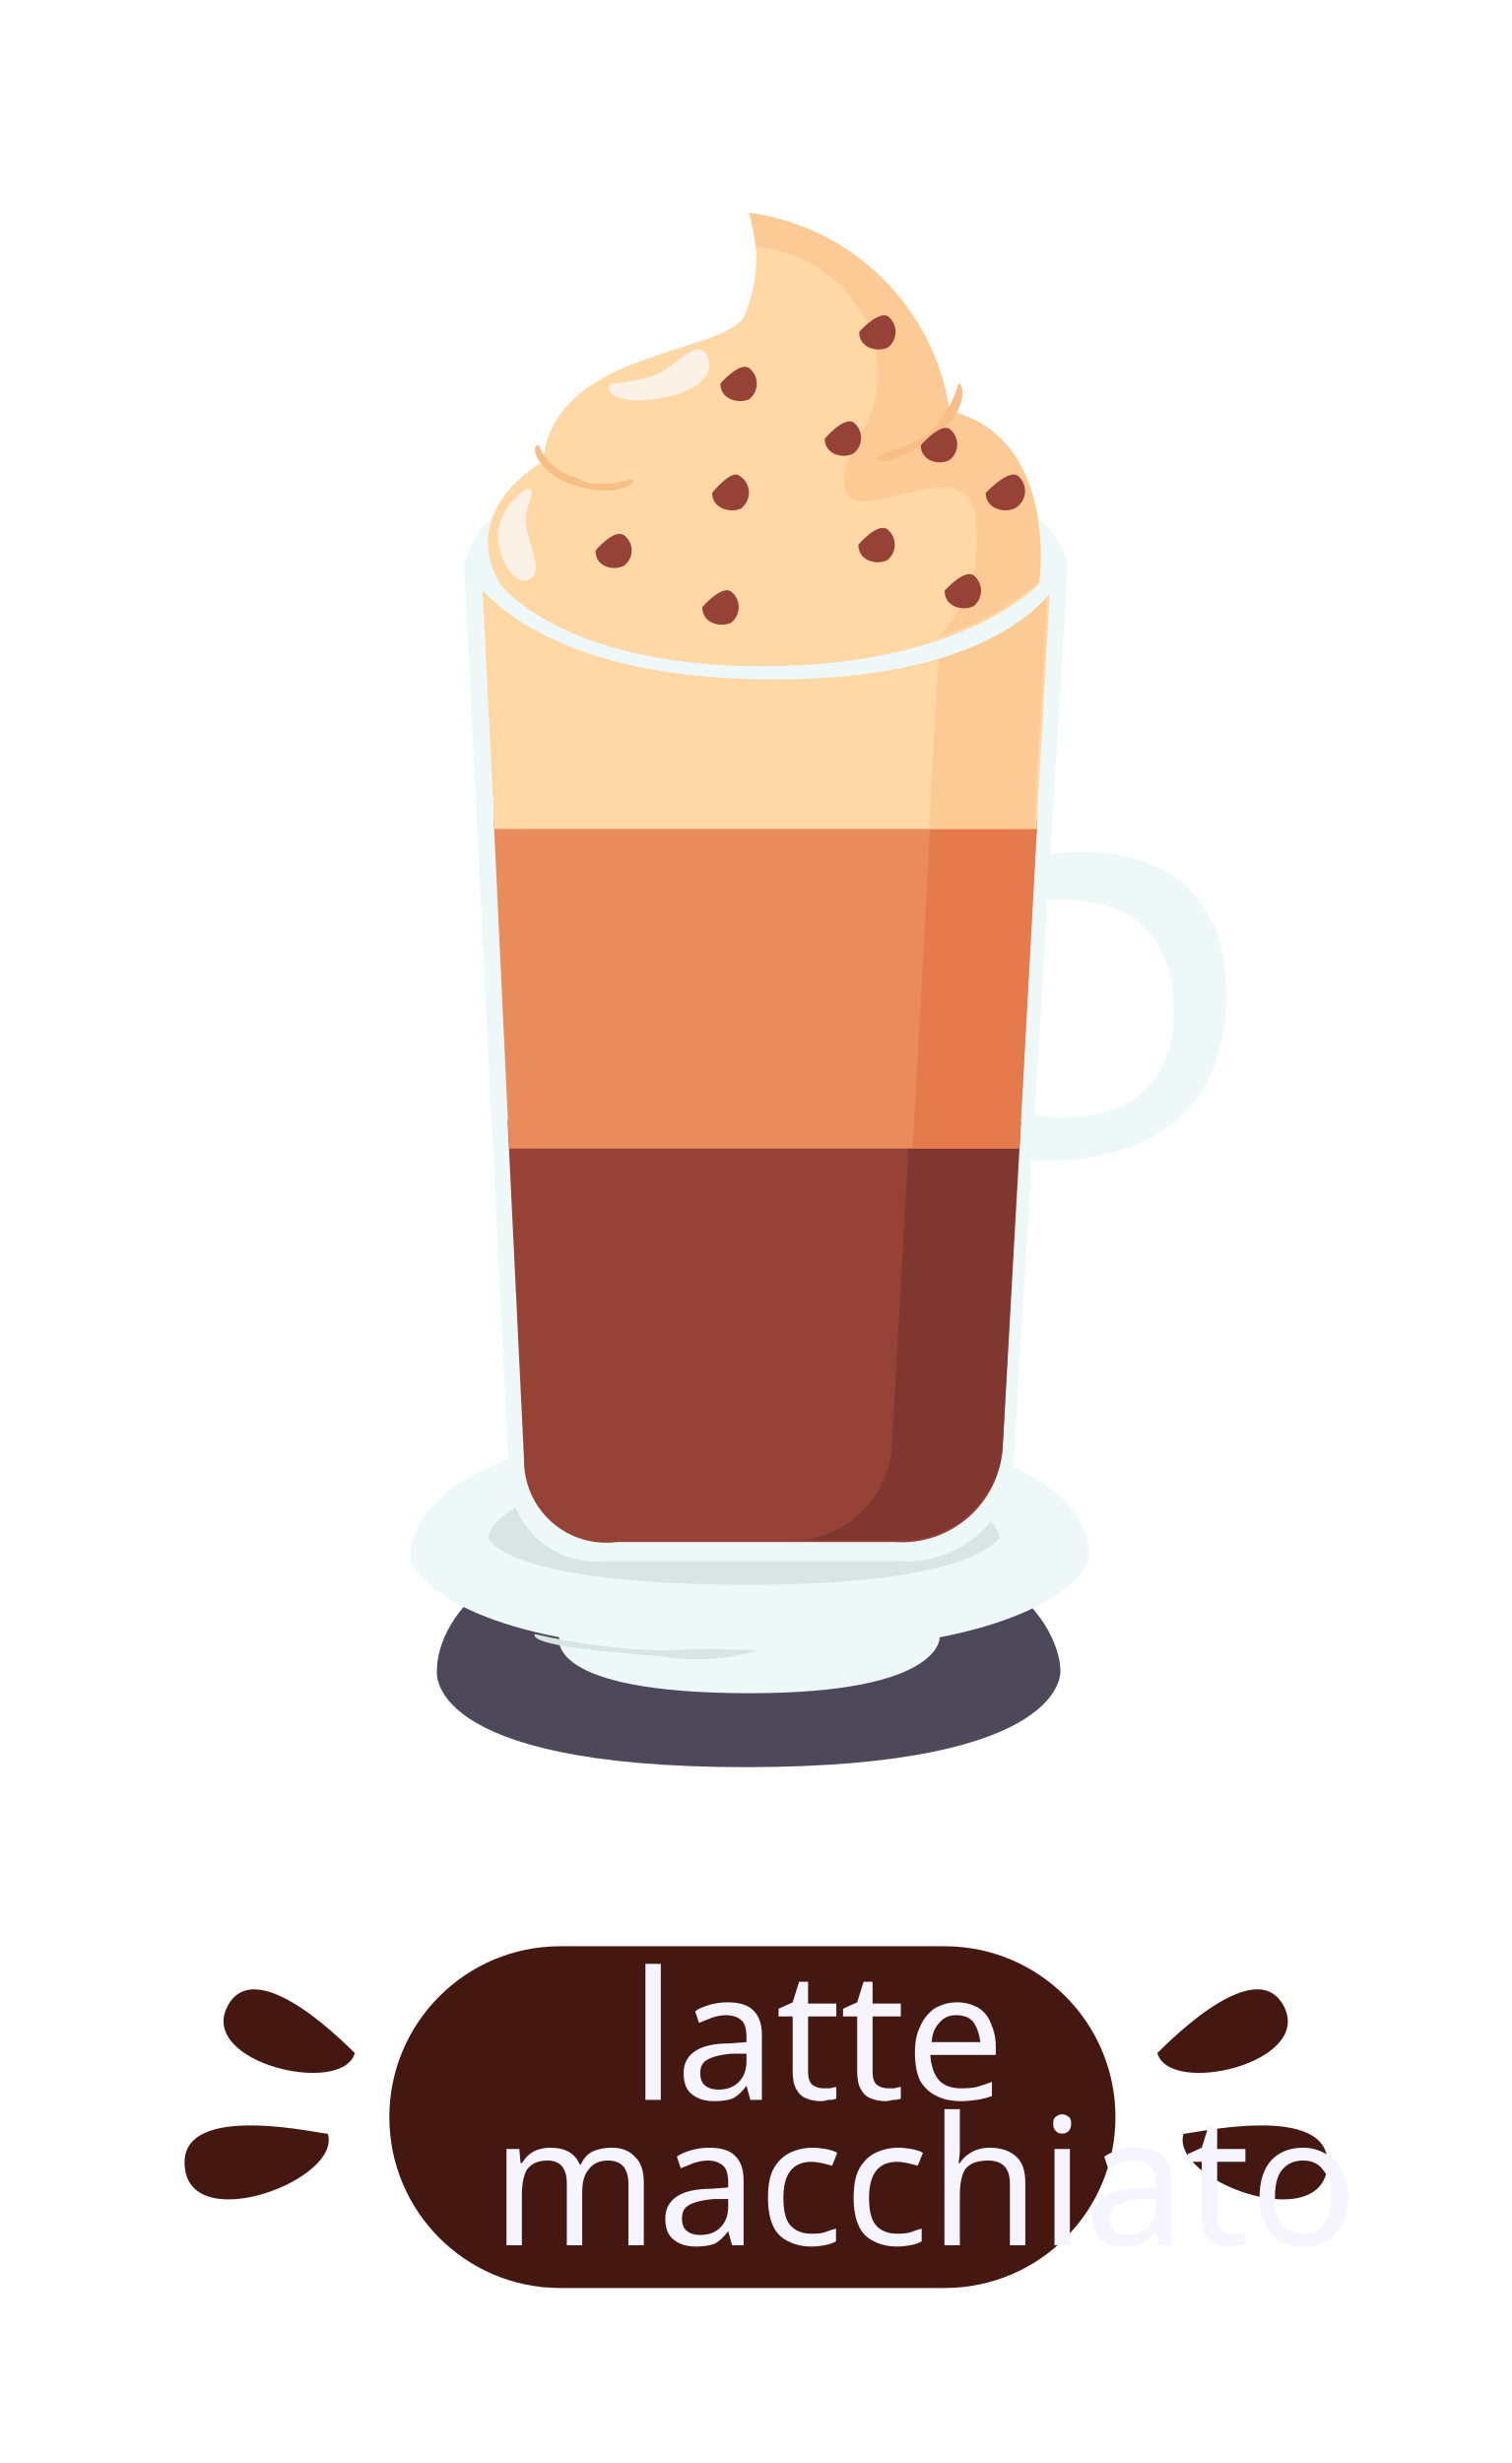
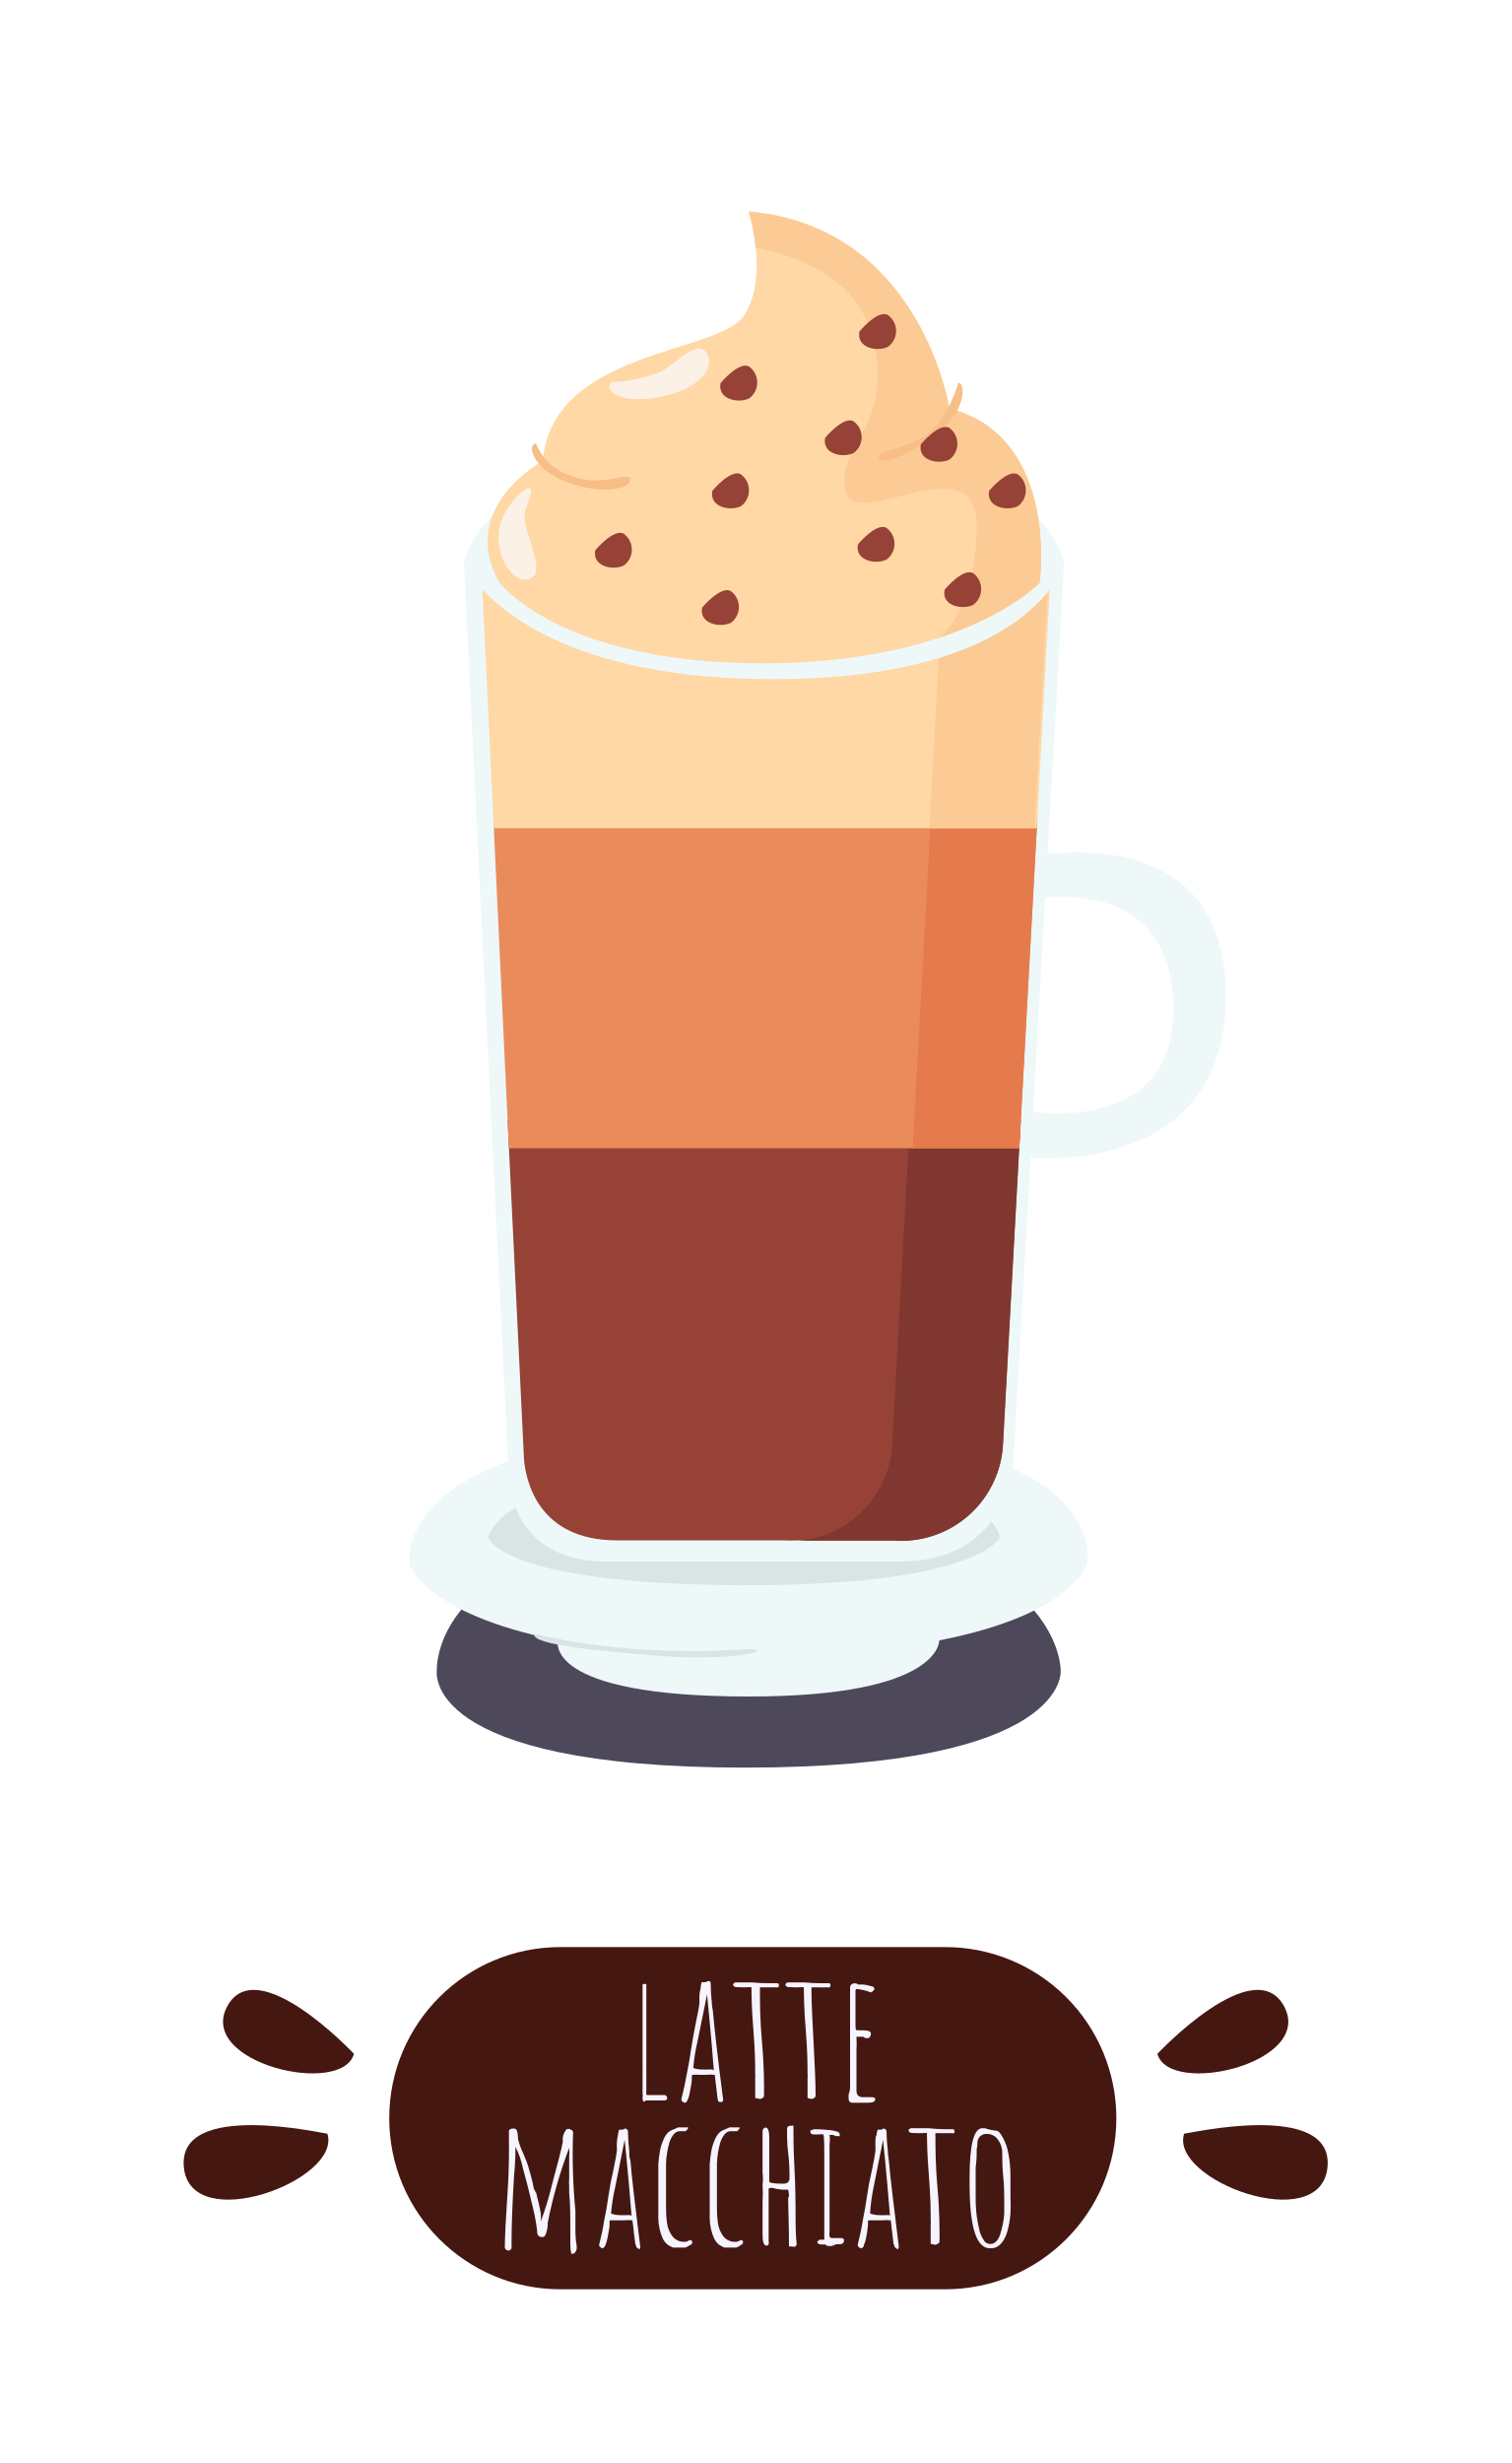
- <svg xmlns="http://www.w3.org/2000/svg" viewBox="0 0 18.4 29.98">
+ <svg xmlns="http://www.w3.org/2000/svg" viewBox="0 0 92.06 150">
  <defs>
-     <style>.cls-1{fill:none;}.cls-2{fill:#4d495b;}.cls-3{fill:#eef8f9;}.cls-4{fill:#dae4e5;}.cls-5{fill:#964236;}.cls-6{fill:#7f372f;}.cls-7{fill:#ea8b5c;}.cls-8{fill:#e57b4c;}.cls-9{fill:#ffd8a6;}.cls-10{fill:#fccb95;}.cls-11{fill:#f7be86;}.cls-12{fill:#fcf1e6;}.cls-13{fill:#451711;}.cls-14{font-size:2.17px;fill:#f5f4ff;font-family:AmaticSC-Regular, Amatic SC;}</style>
+     <style>.cls-1{fill:none;}.cls-2{fill:#4d495b;}.cls-3{fill:#eef8f9;}.cls-4{fill:#dae4e5;}.cls-5{fill:#964236;}.cls-6{fill:#7f372f;}.cls-7{fill:#ea8b5c;}.cls-8{fill:#e57b4c;}.cls-9{fill:#ffd8a6;}.cls-10{fill:#fccb95;}.cls-11{fill:#f7be86;}.cls-12{fill:#fcf1e6;}.cls-13{fill:#451711;}.cls-14{fill:#f5f4ff;}</style>
  </defs>
  <g id="coffee_types_illustration_pack" data-name="coffee types illustration pack">
-     <rect class="cls-1" width="18.4" height="29.98" rx="8" />
-     <path class="cls-2" d="M5.32,20.33s-.1-1.77,3.76-1.77,3.83,1.77,3.83,1.77.13,1.18-3.83,1.18S5.32,20.33,5.32,20.33Z" />
-     <path class="cls-3" d="M9.17,17.38C4.71,17.38,5,19,5,19s.18.61,1.81.93h0s-.2.68,2.32.68c2.35,0,2.31-.68,2.31-.68h0c1.63-.32,1.81-.93,1.81-.93S13.62,17.38,9.17,17.38Z" />
-     <path class="cls-4" d="M9.14,17.87c-3.09,0-3.2.84-3.2.84s.14.58,3.18.58c2.8,0,3.05-.58,3.05-.58S12.1,17.87,9.14,17.87Z" />
-     <path class="cls-4" d="M9.22,20.09a10.49,10.49,0,0,0-1.17,0,7.76,7.76,0,0,1-1.54-.2c-.06.14.89.22,1.53.27A2.61,2.61,0,0,0,9.22,20.09Z" />
-     <path class="cls-3" d="M12.45,10.45V11s1.81-.44,1.84,1.27-1.84,1.28-1.84,1.28v.57s2.48.3,2.48-2S12.45,10.45,12.45,10.45Z" />
-     <path class="cls-3" d="M12.34,17.79,13,6.88H5.65L6.2,18a1.06,1.06,0,0,0,1.19,1h3.55A1.29,1.29,0,0,0,12.34,17.79Z" />
-     <path class="cls-5" d="M6.18,13.64l.2,4.13a1,1,0,0,0,1.13,1h3.38a1.23,1.23,0,0,0,1.32-1.2l.22-3.91Z" />
-     <path class="cls-6" d="M11.08,13.64l-.22,3.91a1.23,1.23,0,0,1-1.32,1.2h1.35a1.24,1.24,0,0,0,1.32-1.2l.21-3.91Z" />
-     <polygon class="cls-7" points="6.01 9.96 6.2 13.98 12.41 13.98 12.63 9.96 6.01 9.96" />
-     <polygon class="cls-8" points="11.33 9.96 11.11 13.98 12.41 13.98 12.63 9.96 11.33 9.96" />
-     <polygon class="cls-9" points="12.62 10.09 12.8 6.88 5.86 6.88 6.02 10.09 12.62 10.09" />
-     <polygon class="cls-10" points="11.49 6.88 11.31 10.09 12.59 10.09 12.77 6.88 11.49 6.88" />
-     <path class="cls-3" d="M9.3,5.42c-3.51,0-3.65,1.46-3.65,1.46s.62,1.39,3.77,1.39S13,6.88,13,6.88,12.81,5.42,9.3,5.42Z" />
-     <path class="cls-9" d="M11.56,5A2.85,2.85,0,0,0,9.12,2.59a1.78,1.78,0,0,1-.07,1.28c-.32.45-2.32.41-2.44,1.75,0,0-1.05.57-.52,1.49,0,0,.73,1,3.19,1s3.37-1,3.37-1S12.91,5.33,11.56,5Z" />
-     <path class="cls-10" d="M11.56,5A2.86,2.86,0,0,0,9.12,2.59,3.61,3.61,0,0,1,9.2,3a1.69,1.69,0,0,1,1.41,1.05c.31,1.09-.44,1.37-.32,1.9s1.6-.59,1.59.44a1.64,1.64,0,0,1-.46,1.36,3.15,3.15,0,0,0,1.23-.67S12.9,5.33,11.56,5Z" />
-     <path class="cls-11" d="M7,5.81a.65.65,0,0,1-.44-.39c-.13,0,0,.35.44.49s.72,0,.71-.06S7.33,6,7,5.81Z" />
-     <path class="cls-12" d="M8.59,4.3c-.13-.17-.36.16-.6.26a2.26,2.26,0,0,1-.55.11c-.09.06,0,.27.58.18S8.72,4.47,8.59,4.3Z" />
-     <path class="cls-12" d="M6.41,6.23c.07-.23.1-.27,0-.28a.8.8,0,0,0-.35.53c0,.33.21.68.4.56S6.33,6.45,6.41,6.23Z" />
-     <path class="cls-11" d="M11.67,4.67a1.33,1.33,0,0,1-.41.64c-.26.17-.57.18-.57.27s.35,0,.73-.3S11.73,4.66,11.67,4.67Z" />
-     <path class="cls-5" d="M10.81,3.85c-.12-.07-.35.19-.35.19,0,.2.22.25.35.19A.24.24,0,0,0,10.81,3.85Z" />
-     <path class="cls-5" d="M9.12,4.48c-.12-.08-.35.19-.35.19,0,.19.22.25.35.19A.24.24,0,0,0,9.12,4.48Z" />
-     <path class="cls-5" d="M10.39,5.14c-.12-.07-.35.2-.35.2,0,.19.22.25.35.18A.24.24,0,0,0,10.39,5.14Z" />
-     <path class="cls-5" d="M11.56,5.22c-.12-.07-.35.2-.35.2,0,.19.22.25.35.18A.24.24,0,0,0,11.56,5.22Z" />
-     <path class="cls-5" d="M12.39,5.79C12.27,5.71,12,6,12,6c0,.19.22.25.35.19A.24.24,0,0,0,12.39,5.79Z" />
-     <path class="cls-5" d="M11.85,7c-.12-.07-.35.19-.35.19,0,.2.22.25.35.19A.24.24,0,0,0,11.85,7Z" />
-     <path class="cls-5" d="M10.8,6.44c-.12-.08-.35.19-.35.19,0,.2.22.25.35.19A.24.24,0,0,0,10.8,6.44Z" />
-     <path class="cls-5" d="M8.9,7.2c-.12-.08-.35.19-.35.19,0,.2.22.25.35.19A.24.24,0,0,0,8.9,7.2Z" />
-     <path class="cls-5" d="M7.59,6.51c-.12-.07-.34.19-.34.19,0,.2.21.25.34.19A.23.23,0,0,0,7.59,6.51Z" />
-     <path class="cls-5" d="M9,5.79C8.9,5.71,8.67,6,8.67,6c0,.19.22.25.35.19A.24.24,0,0,0,9,5.79Z" />
-     <path class="cls-13" d="M13.58,25.77a2.08,2.08,0,0,1-2.08,2.08H6.82a2.08,2.08,0,0,1-2.08-2.08h0a2.08,2.08,0,0,1,2.08-2.08H11.5a2.08,2.08,0,0,1,2.08,2.08Z" />
-     <path class="cls-13" d="M2.77,24.42c-.36.69,1.4,1.1,1.55.57C4.32,25,3.13,23.73,2.77,24.42Z" />
-     <path class="cls-13" d="M2.25,26.38c.08.84,1.92.15,1.74-.41C4,26,2.16,25.54,2.25,26.38Z" />
-     <path class="cls-13" d="M15.63,24.42c.36.69-1.39,1.1-1.54.57C14.09,25,15.27,23.73,15.63,24.42Z" />
-     <path class="cls-13" d="M16.16,26.38c-.09.84-1.93.15-1.75-.41C14.41,26,16.24,25.54,16.16,26.38Z" />
-     <text class="cls-14" transform="translate(7.67 25.56)">latte<tspan x="-1.69" y="1.77">macchiato</tspan>
-     </text>
+     <rect class="cls-1" x="-0.05" y="-0.09" width="92.17" height="150.17" rx="8" />
+     <path class="cls-2" d="M26.61,101.72s-.5-8.84,18.79-8.84,19.21,8.84,19.21,8.84.64,5.93-19.21,5.93S26.61,101.72,26.61,101.72Z" />
+     <path class="cls-3" d="M45.86,87c-22.33,0-20.92,8.28-20.92,8.28s.91,3,9.05,4.62h0s-1,3.42,11.61,3.42c11.79,0,11.61-3.42,11.61-3.42h0c8.13-1.58,9-4.62,9-4.62S68.18,87,45.86,87Z" />
+     <path class="cls-4" d="M45.74,89.4c-15.47,0-16,4.23-16,4.23s.67,2.91,15.89,2.91c14,0,15.28-2.91,15.28-2.91S60.53,89.4,45.74,89.4Z" />
+     <path class="cls-4" d="M46.1,100.51c-.15-.26-1.33.16-5.82,0a40.63,40.63,0,0,1-7.72-1c-.31.68,4.45,1.08,7.64,1.34S46.26,100.78,46.1,100.51Z" />
+     <path class="cls-3" d="M62.32,52.26l-.06,2.61s9-2.22,9.22,6.36c.18,8.26-9.22,6.4-9.22,6.4v2.84S74.67,72,74.67,60.66,62.32,52.26,62.32,52.26Z" />
+     <path class="cls-3" d="M61.73,89l3.08-54.65H28.26L31,90.1c.11,1.24.86,5,5.95,5H54.76C60.65,95.12,61.58,90.55,61.73,89Z" />
+     <path class="cls-5" d="M30.92,68.23l1,20.67c.11,1.22.82,4.91,5.66,4.91H54.48a6.21,6.21,0,0,0,6.63-6l1.07-19.6Z" />
+     <path class="cls-6" d="M55.43,68.23l-1.07,19.6a6.21,6.21,0,0,1-6.63,6h6.74a6.19,6.19,0,0,0,6.62-6l1.08-19.6Z" />
+     <polygon class="cls-7" points="30.05 49.8 31 69.93 62.09 69.93 63.19 49.8 30.05 49.8" />
+     <polygon class="cls-8" points="56.7 49.8 55.59 69.93 62.09 69.93 63.19 49.8 56.7 49.8" />
+     <polygon class="cls-9" points="63.15 50.44 64.03 34.36 29.31 34.36 30.08 50.44 63.15 50.44" />
+     <polygon class="cls-10" points="57.49 34.36 56.61 50.44 63.02 50.44 63.9 34.36 57.49 34.36" />
+     <path class="cls-3" d="M46.54,27.05c-17.59,0-18.28,7.31-18.28,7.31s3.09,7,18.85,7,17.7-7,17.7-7S64.13,27.05,46.54,27.05Z" />
+     <path class="cls-9" d="M57.84,24.88s-1.71-11.08-12.22-12c0,0,1.26,4.11-.34,6.39s-11.65,2.06-12.22,8.8c0,0-5.25,2.85-2.63,7.42,0,0,3.68,4.91,16,4.91s16.9-4.91,16.9-4.91S64.58,26.59,57.84,24.88Z" />
+     <path class="cls-10" d="M57.82,24.88s-1.71-11.08-12.22-12a12.1,12.1,0,0,1,.42,2.2c2.52.5,6.09,1.81,7.07,5.26,1.55,5.48-2.21,6.85-1.6,9.52s8-3,8,2.2-2.31,6.79-2.32,6.79c4.36-1.44,6.16-3.36,6.16-3.36S64.56,26.59,57.82,24.88Z" />
+     <path class="cls-11" d="M34.84,29a3.43,3.43,0,0,1-2.2-2c-.62.13-.07,1.75,2.2,2.47s3.63.19,3.55-.3S36.68,29.71,34.84,29Z" />
+     <path class="cls-12" d="M43,21.45c-.63-.83-1.8.8-3,1.29a9.67,9.67,0,0,1-2.74.54c-.49.34.23,1.4,2.87.91S43.6,22.28,43,21.45Z" />
+     <path class="cls-12" d="M32,31.1c.37-1.11.52-1.34.12-1.37a4,4,0,0,0-1.74,2.63c-.2,1.68,1.05,3.43,2,2.83S31.66,32.22,32,31.1Z" />
+     <path class="cls-11" d="M58.38,23.32s-.69,2.36-2,3.2-2.89.91-2.86,1.37,1.72,0,3.62-1.55S58.72,23.24,58.38,23.32Z" />
+     <path class="cls-5" d="M54.09,19.19c-.61-.37-1.74,1-1.74,1-.2,1,1.09,1.26,1.74.93A1.19,1.19,0,0,0,54.09,19.19Z" />
+     <path class="cls-5" d="M45.64,22.33c-.61-.37-1.75,1-1.75,1-.2,1,1.1,1.26,1.75.93A1.2,1.2,0,0,0,45.64,22.33Z" />
+     <path class="cls-5" d="M52,25.66c-.6-.36-1.74,1-1.74,1-.2,1,1.09,1.25,1.74.93A1.2,1.2,0,0,0,52,25.66Z" />
+     <path class="cls-5" d="M57.83,26.06c-.61-.36-1.74,1-1.74,1-.2,1,1.09,1.25,1.74.93A1.2,1.2,0,0,0,57.83,26.06Z" />
+     <path class="cls-5" d="M62,28.89c-.61-.36-1.75,1-1.75,1-.2,1,1.1,1.26,1.75.94A1.21,1.21,0,0,0,62,28.89Z" />
+     <path class="cls-5" d="M59.28,34.91c-.61-.36-1.74,1-1.74,1-.21,1,1.09,1.25,1.74.93A1.2,1.2,0,0,0,59.28,34.91Z" />
+     <path class="cls-5" d="M54,32.15c-.61-.36-1.74,1-1.74,1-.21,1,1.09,1.25,1.74.93A1.2,1.2,0,0,0,54,32.15Z" />
+     <path class="cls-5" d="M44.52,36c-.61-.36-1.75,1-1.75,1-.2,1,1.1,1.25,1.75.93A1.2,1.2,0,0,0,44.52,36Z" />
+     <path class="cls-5" d="M38,32.51c-.6-.36-1.74,1-1.74,1-.2,1,1.09,1.25,1.74.93A1.2,1.2,0,0,0,38,32.51Z" />
+     <path class="cls-5" d="M45.13,28.89c-.61-.36-1.74,1-1.74,1-.2,1,1.09,1.26,1.74.94A1.2,1.2,0,0,0,45.13,28.89Z" />
+     <path class="cls-13" d="M68,129a10.42,10.42,0,0,1-10.42,10.42H34.13A10.42,10.42,0,0,1,23.71,129h0a10.42,10.42,0,0,1,10.42-10.42H57.55A10.42,10.42,0,0,1,68,129Z" />
+     <path class="cls-13" d="M13.83,122.21c-1.81,3.44,7,5.5,7.73,2.87C21.56,125.08,15.64,118.78,13.83,122.21Z" />
+     <path class="cls-13" d="M11.2,132c.43,4.2,9.65.77,8.74-2.06C19.94,130,10.77,127.82,11.2,132Z" />
+     <path class="cls-13" d="M78.23,122.21c1.81,3.44-7,5.5-7.73,2.87C70.5,125.08,76.42,118.78,78.23,122.21Z" />
+     <path class="cls-13" d="M80.86,132c-.43,4.2-9.65.77-8.73-2.06C72.13,130,81.29,127.82,80.86,132Z" />
+     <path class="cls-14" d="M39.14,127.81a1.35,1.35,0,0,0,0-.36c0-.67,0-1.66,0-3s0-2.25,0-2.83l0-.39,0-.33c0-.05,0-.07.08-.07l.15,0h0c0,.16,0,.31,0,.44V123c0,.35,0,.74,0,1.18,0,0,0,.12,0,.24v.23c0,.15,0,.29,0,.45s0,.32,0,.45V126l0,.09h0s0,0,0,0v0a.41.41,0,0,0,0,.16l0,1v.07a.88.88,0,0,0,0,.21.05.05,0,0,0,.06.06l.56,0h.49a.15.15,0,0,1,.11.06.17.17,0,0,1,.05.13c0,.08-.05.13-.17.14H39.52l-.19,0C39.22,128.06,39.16,128,39.14,127.81Z" />
+     <path class="cls-14" d="M43.78,128a.32.32,0,0,1-.07-.2q-.1-.8-.12-1l-.05-.44a3,3,0,0,0-.55,0l-.39,0a2.31,2.31,0,0,0-.38,0,.08.08,0,0,0-.08.06s0,0,0,0l0,.22q0,.2-.12.78a1.72,1.72,0,0,1-.13.46c-.06.12-.11.18-.16.18a.22.22,0,0,1-.14-.06.14.14,0,0,1-.08-.12v-.07q.2-.77.33-1.53l.13-.68.13-.82.12-.72.19-1c.11-.49.17-.83.19-1a3.4,3.4,0,0,0,0-.4c0-.28.06-.48.08-.61a1.15,1.15,0,0,1,.06-.33h.16a.27.27,0,0,0,.19-.06.24.24,0,0,1,.14,0,.14.14,0,0,1,.06.11,10.89,10.89,0,0,0,.07,1.2c0,.23.06.42.07.58.08.93.28,2.69.61,5.26v0A.2.2,0,0,1,44,128,.34.34,0,0,1,43.78,128Zm-.3-1.92c-.07-1-.21-2.59-.41-4.62l-.59,2.9a10.75,10.75,0,0,0-.25,1.58s.14.07.41.09a7.06,7.06,0,0,0,.73,0Z" />
+     <path class="cls-14" d="M46,127.77v-.41c0-.11,0-.24,0-.39a1,1,0,0,1,0-.18v-.2a.92.92,0,0,0,0-.26c0-.49,0-1.39-.11-2.71s-.11-2.14-.12-2.6a8.46,8.46,0,0,1-.9,0c-.15,0-.22-.09-.22-.17a.2.2,0,0,1,.21-.12c.21,0,.53,0,.94,0a8.89,8.89,0,0,0,1,.05h.45c.14,0,.2,0,.2.14a.12.12,0,0,1-.07.11.43.43,0,0,1-.17,0l-.46,0-.46,0s0,0,0,0,0,.1,0,.21c0,.7,0,1.77.13,3.2s.12,2.54.12,3.19c0,0,0,.09-.09.14a.32.32,0,0,1-.18.06Z" />
+     <path class="cls-14" d="M49.19,127.77v-.41c0-.11,0-.24,0-.39a1,1,0,0,1,0-.18v-.2a.92.92,0,0,0,0-.26c0-.49,0-1.39-.11-2.71s-.11-2.14-.12-2.6a8.46,8.46,0,0,1-.9,0c-.15,0-.22-.09-.22-.17a.2.2,0,0,1,.21-.12c.21,0,.53,0,.94,0a8.89,8.89,0,0,0,.95.05h.46c.13,0,.19,0,.19.14a.12.12,0,0,1-.07.11.43.43,0,0,1-.17,0,3.52,3.52,0,0,1-.45,0l-.47,0s0,0,0,0,0,.1,0,.21c0,.7.05,1.77.13,3.2s.12,2.54.12,3.19c0,0,0,.09-.09.14a.32.32,0,0,1-.18.06Z" />
+     <path class="cls-14" d="M51.69,127.83v-.14a.53.53,0,0,0,0-.13l0,0a1.29,1.29,0,0,0,.09-.45c0-.17,0-.41,0-.72l0-.72c0-.36,0-.9,0-1.63s0-1.19,0-1.64l0-.65c0-.2,0-.42,0-.66a.32.32,0,0,1,.07-.23.33.33,0,0,1,.24-.07.21.21,0,0,1,.17.07l.32,0a1.94,1.94,0,0,1,.47.1c.14,0,.21.09.21.16s-.07.14-.21.22a3.33,3.33,0,0,0-.88-.21l-.06.07c0,.06,0,.22,0,.46s0,.6,0,.84,0,.54,0,.85.05.3.15.3h.36c.28,0,.43.07.43.2a.34.34,0,0,1-.06.2.18.18,0,0,1-.16.08.33.33,0,0,1-.25-.09l-.35,0h0l-.06,0v0a8.19,8.19,0,0,1,0,.86c0,.28,0,.54,0,.77v.77q0,.42,0,.87a.47.47,0,0,0,.11.33.56.56,0,0,0,.36.08H53c.21,0,.31,0,.31.14s-.16.2-.48.2h-.89C51.78,128.06,51.71,128,51.69,127.83Z" />
+     <path class="cls-14" d="M34.74,136.67V136c0-1,0-1.86-.07-2.44l0-.41a3,3,0,0,1,0-.48c0-.24,0-.47,0-.67l0-.67a2.21,2.21,0,0,0,0-.52,28.11,28.11,0,0,0-1.31,4.58v.17a1.88,1.88,0,0,1-.09.43.48.48,0,0,1-.09.19.2.2,0,0,1-.14.06.32.32,0,0,1-.25-.09.38.38,0,0,1-.07-.27,11.41,11.41,0,0,0-.28-1.52c-.19-.82-.39-1.61-.6-2.36a5,5,0,0,0-.44-1.25c0,.25,0,.85-.09,1.79-.1,1.67-.15,3-.15,3.94v.44a.21.21,0,0,1-.23.14.24.24,0,0,1-.11-.06s-.07-.07-.07-.09c0-.66.06-1.8.17-3.44S31,130.75,31,130a.23.23,0,0,0,0-.11.23.23,0,0,1,0-.09c0-.11.09-.17.28-.17a.2.2,0,0,1,.22.17,1.81,1.81,0,0,1,.05.32v.13a4.24,4.24,0,0,0,.31.87c.14.31.24.59.32.82a3.82,3.82,0,0,0,.12.42c.11.42.19.74.22.94l.15.28a5.44,5.44,0,0,0,.13.53c.06.28.11.5.14.68a2.89,2.89,0,0,1,0,.5,18.62,18.62,0,0,0,.68-2.23c.37-1.36.59-2.22.66-2.6,0,0,0,0,0-.06a.38.38,0,0,1,0-.1c0-.1,0-.24.1-.43s.14-.22.26-.22a.34.34,0,0,1,.17.07.17.17,0,0,1,.1.13,35.81,35.81,0,0,0,.14,4.8v.56c0,.17,0,.36,0,.58a5.25,5.25,0,0,0,.08,1l0,0a.11.11,0,0,0,0,0,.31.31,0,0,1,0,.1.44.44,0,0,1-.07.24.19.19,0,0,1-.17.12C34.81,137.37,34.74,137.13,34.74,136.67Zm-.15-6h0Z" />
+     <path class="cls-14" d="M38.76,136.86s0-.09-.06-.2q-.11-.79-.12-1l-.06-.44a2.92,2.92,0,0,0-.54,0l-.39,0-.38,0c-.05,0-.07,0-.08.05a0,0,0,0,1,0,0l0,.22q0,.19-.12.78a2.2,2.2,0,0,1-.13.46c-.06.12-.12.19-.17.19a.24.24,0,0,1-.14-.06.19.19,0,0,1-.08-.13l0,0v0c.13-.52.24-1,.32-1.54l.13-.67.13-.83.12-.72.2-.94c.1-.5.16-.83.18-1a2.39,2.39,0,0,0,0-.4c0-.27.05-.48.07-.61a1.28,1.28,0,0,1,.07-.32h.15a.26.26,0,0,0,.2-.07.21.21,0,0,1,.13.05.14.14,0,0,1,.06.12,11.11,11.11,0,0,0,.08,1.19c0,.23,0,.43.07.58.07.93.28,2.69.6,5.26v0a.17.17,0,0,1-.08.16C38.86,136.9,38.79,136.89,38.76,136.86Zm-.29-1.92c-.08-1-.21-2.58-.42-4.62l-.58,2.9a11,11,0,0,0-.25,1.58s.13.07.41.1a6.66,6.66,0,0,0,.73,0Z" />
+     <path class="cls-14" d="M41,136.88a1.31,1.31,0,0,1-.35-.19,1.22,1.22,0,0,1-.28-.36,3.14,3.14,0,0,1-.27-1.25c0-.24,0-.46,0-.65v-1.24c0-.47,0-.93,0-1.37a7.27,7.27,0,0,1,.1-.83,2.88,2.88,0,0,1,.21-.67,1.22,1.22,0,0,1,.33-.49,1,1,0,0,1,.3-.15l.27-.12h.55l.05,0,0,0a.15.15,0,0,1,0,.07l-.14.16H41.4a.5.5,0,0,0-.37.2,1.37,1.37,0,0,0-.26.51,4.41,4.41,0,0,0-.14.64,4.11,4.11,0,0,0-.06.64c0,.24,0,.39,0,.48l0,.06c0,.4,0,.77,0,1.1l0,1.09a5.89,5.89,0,0,0,.06.88,1.72,1.72,0,0,0,.32.79.89.89,0,0,0,.77.35.41.41,0,0,0,.27-.1c.11,0,.17,0,.17.12s0,.11-.14.18a.85.85,0,0,1-.28.15h-.36Z" />
+     <path class="cls-14" d="M44.13,136.88a1.31,1.31,0,0,1-.35-.19,1.22,1.22,0,0,1-.28-.36,3.14,3.14,0,0,1-.27-1.25c0-.24,0-.46,0-.65v-1.24c0-.47,0-.93,0-1.37a7.27,7.27,0,0,1,.1-.83,2.88,2.88,0,0,1,.21-.67,1.22,1.22,0,0,1,.33-.49,1.16,1.16,0,0,1,.3-.15l.27-.12H45l.05,0,0,0a.15.15,0,0,1,0,.07l-.14.16H44.5a.5.5,0,0,0-.37.2,1.53,1.53,0,0,0-.26.51,4.41,4.41,0,0,0-.14.64,5.86,5.86,0,0,0-.06.64c0,.24,0,.39,0,.48l0,.06c0,.4,0,.77,0,1.1l0,1.09a5.89,5.89,0,0,0,.06.88,1.72,1.72,0,0,0,.32.79.89.89,0,0,0,.77.35.41.41,0,0,0,.27-.1c.11,0,.17,0,.17.12s-.05.11-.14.18a.85.85,0,0,1-.28.15h-.36Z" />
+     <path class="cls-14" d="M48.06,136.81c0-1.34-.05-2.31-.05-2.91l0-.05.05-.09a2,2,0,0,0-.05-.41l-.16,0a.73.73,0,0,1-.22,0l-.36-.05a1.05,1.05,0,0,0-.33-.06l-.12.05c0,.25,0,.48,0,.68s0,.43,0,.69l0,0c0,.2,0,.51,0,.91s0,.7,0,.91a.42.42,0,0,1,0,.2.14.14,0,0,1-.13.08c-.16,0-.24-.22-.24-.65s0-.71,0-1v-1a8.43,8.43,0,0,0,0-1.07,2.86,2.86,0,0,0,0-.72c0-.35,0-.77,0-1.27l0-.42,0-.85a.2.2,0,0,1,.06-.14.16.16,0,0,1,.13-.07c.14,0,.22.21.22.63s0,.94,0,1.34,0,.84,0,1.32c0,.08.28.13.83.13h0a.47.47,0,0,0,.3-.08.34.34,0,0,0,.1-.28c0-.39,0-.89-.08-1.5s-.07-1.17-.07-1.5a.14.14,0,0,1,.06-.12.21.21,0,0,1,.13-.05l.1,0a.13.13,0,0,1,.1,0c0,.56,0,1.41.06,2.53s.07,2,.07,2.55c0,.85,0,1.57.07,2.15l-.07.12C48.39,136.85,48.28,136.81,48.06,136.81Zm-.36-3.94,0,0h0Z" />
+     <path class="cls-14" d="M50.28,136.69H50.1c-.15,0-.26,0-.3-.11s0-.09.09-.13l0-.05h.32l0,0,0-.1v-.13c0-.44,0-.84,0-1.19l0-.4,0-.79c0-.29,0-.71,0-1.28l0-1.26c0-.55,0-1-.05-1.26a1.31,1.31,0,0,0-.33,0h-.26c-.14,0-.21-.06-.21-.19s0,0,.1-.08a.47.47,0,0,1,.16-.05,7.55,7.55,0,0,1,.83.05,1.76,1.76,0,0,1,.5.09c.13,0,.2.11.2.19a.25.25,0,0,1,0,.09l-.25,0a.45.45,0,0,0-.31-.07l-.06,0a2,2,0,0,1,0,.57c0,.48,0,.91,0,1.3l0,1.29c0,.33,0,.72,0,1.19s0,.92,0,1.19v.14a1.15,1.15,0,0,0,0,.2.8.8,0,0,0,0,.3v0c0,.07.08.1.24.1h.33c.21,0,.31,0,.31.16a.2.2,0,0,1-.06.15.26.26,0,0,1-.18.06.47.47,0,0,1-.17,0H51a.55.55,0,0,0-.19.06.53.53,0,0,1-.2.06C50.41,136.8,50.31,136.76,50.28,136.69Z" />
+     <path class="cls-14" d="M54.5,136.86s0-.09-.07-.2q-.09-.79-.12-1l-.05-.44a2.92,2.92,0,0,0-.54,0l-.39,0-.39,0s-.07,0-.07.05a0,0,0,0,1,0,0l0,.22a5.87,5.87,0,0,1-.11.78,1.68,1.68,0,0,1-.14.46c0,.12-.11.19-.16.19a.24.24,0,0,1-.14-.06.19.19,0,0,1-.08-.13l0,0v0c.13-.52.24-1,.32-1.54l.13-.67.13-.83.12-.72.2-.94c.1-.5.16-.83.18-1a2.39,2.39,0,0,0,0-.4c0-.27,0-.48.07-.61a1.28,1.28,0,0,1,.07-.32h.15a.26.26,0,0,0,.2-.07.21.21,0,0,1,.13.05.14.14,0,0,1,.06.12,11.11,11.11,0,0,0,.08,1.19c0,.23.05.43.06.58.08.93.29,2.69.61,5.26v0a.19.19,0,0,1-.08.16C54.6,136.9,54.53,136.89,54.5,136.86Zm-.29-1.92c-.08-1-.21-2.58-.42-4.62l-.58,2.9A11,11,0,0,0,53,134.8s.13.07.41.1a6.66,6.66,0,0,0,.73,0Z" />
+     <path class="cls-14" d="M56.69,136.65l0-.4c0-.12,0-.25,0-.4s0-.13,0-.18l0-.2a1,1,0,0,0,0-.26c0-.48,0-1.39-.11-2.71s-.11-2.14-.12-2.6a8.46,8.46,0,0,1-.9,0c-.14,0-.22-.09-.22-.17a.21.21,0,0,1,.21-.12c.22,0,.53,0,1,0a9.08,9.08,0,0,0,.94.06h.46c.13,0,.19,0,.19.14s0,.07-.07.1a.27.27,0,0,1-.16,0l-.46,0-.47,0a0,0,0,0,0,0,0,.82.82,0,0,0,0,.2c0,.71,0,1.77.13,3.2s.12,2.54.12,3.19a.17.17,0,0,1-.1.14.34.34,0,0,1-.17.07Z" />
+     <path class="cls-14" d="M59.06,133v-.39q0-3,.78-3l.15,0a2.85,2.85,0,0,0,.69.15c.14,0,.27.17.41.43a3,3,0,0,1,.34,1,7.2,7.2,0,0,1,.12,1.32l0,0c0,.24,0,.46,0,.64v.66a10,10,0,0,1,0,1,5.75,5.75,0,0,1-.21,1.16,2,2,0,0,1-.23.49,1.08,1.08,0,0,1-.31.33.7.7,0,0,1-.42.13C59.48,137,59.06,135.67,59.06,133Zm1.86,3.08a5.25,5.25,0,0,0,.25-1.24c0-.43,0-.78,0-1s0-.72-.06-1.28-.06-1.06-.06-1.29l0-.08,0-.06a1.33,1.33,0,0,0-.27-.83.78.78,0,0,0-.64-.34.54.54,0,0,0-.6.48c0,.1,0,.26-.05.46a6.49,6.49,0,0,1-.06,1.1q0,.17,0,.51l0,.51c0,.16,0,.31,0,.43v.43A8.75,8.75,0,0,0,59.5,135a8,8,0,0,0,.16.82,1.62,1.62,0,0,0,.25.58.43.43,0,0,0,.38.26Q60.71,136.69,60.92,136.09Z" />
  </g>
</svg>
